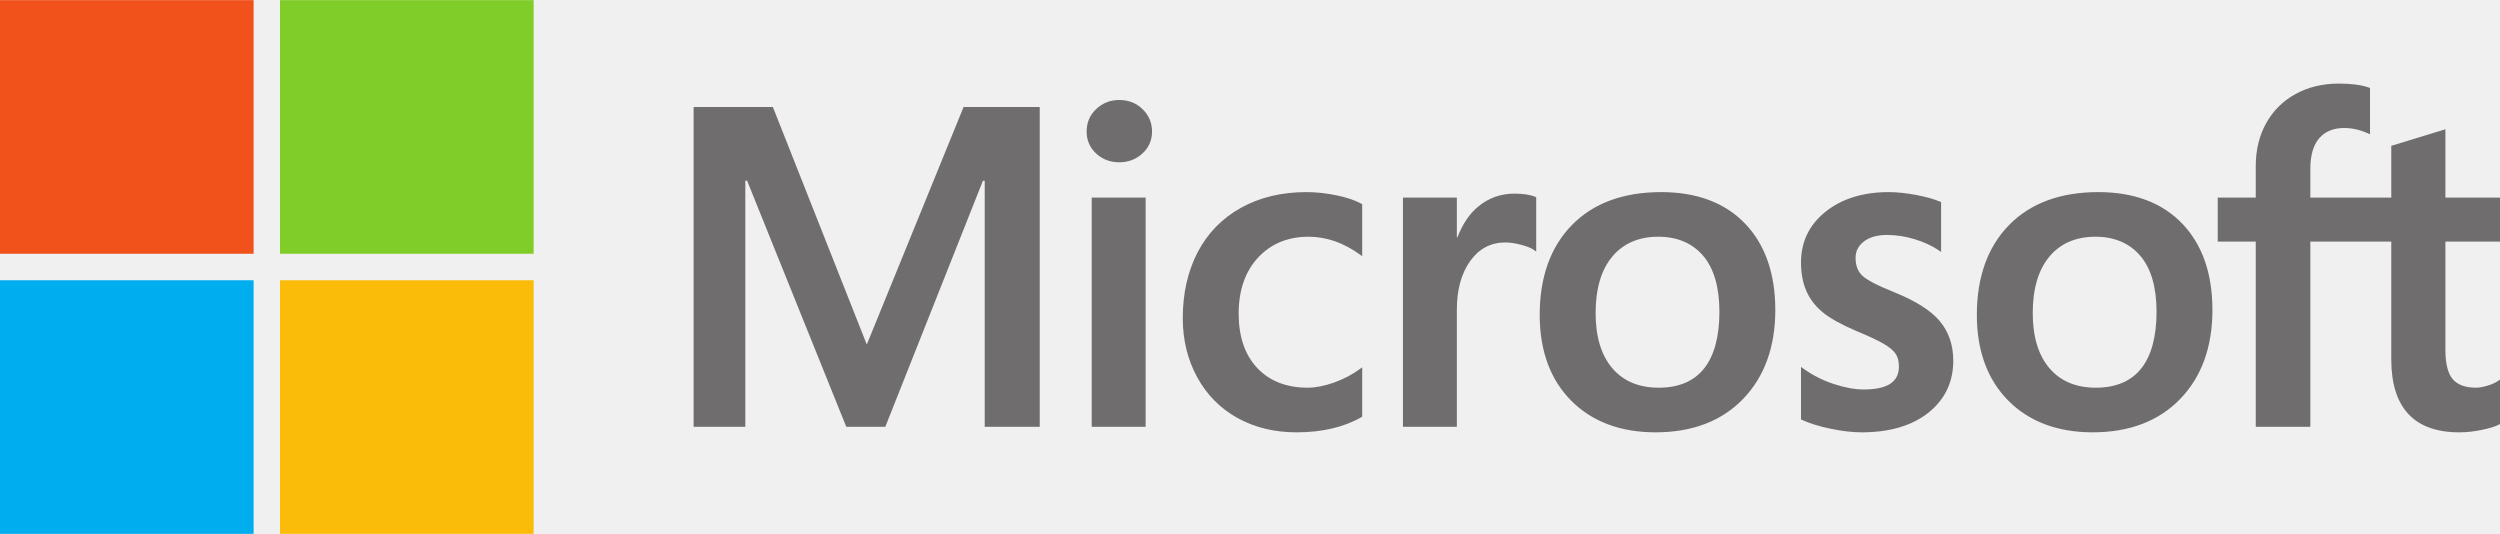
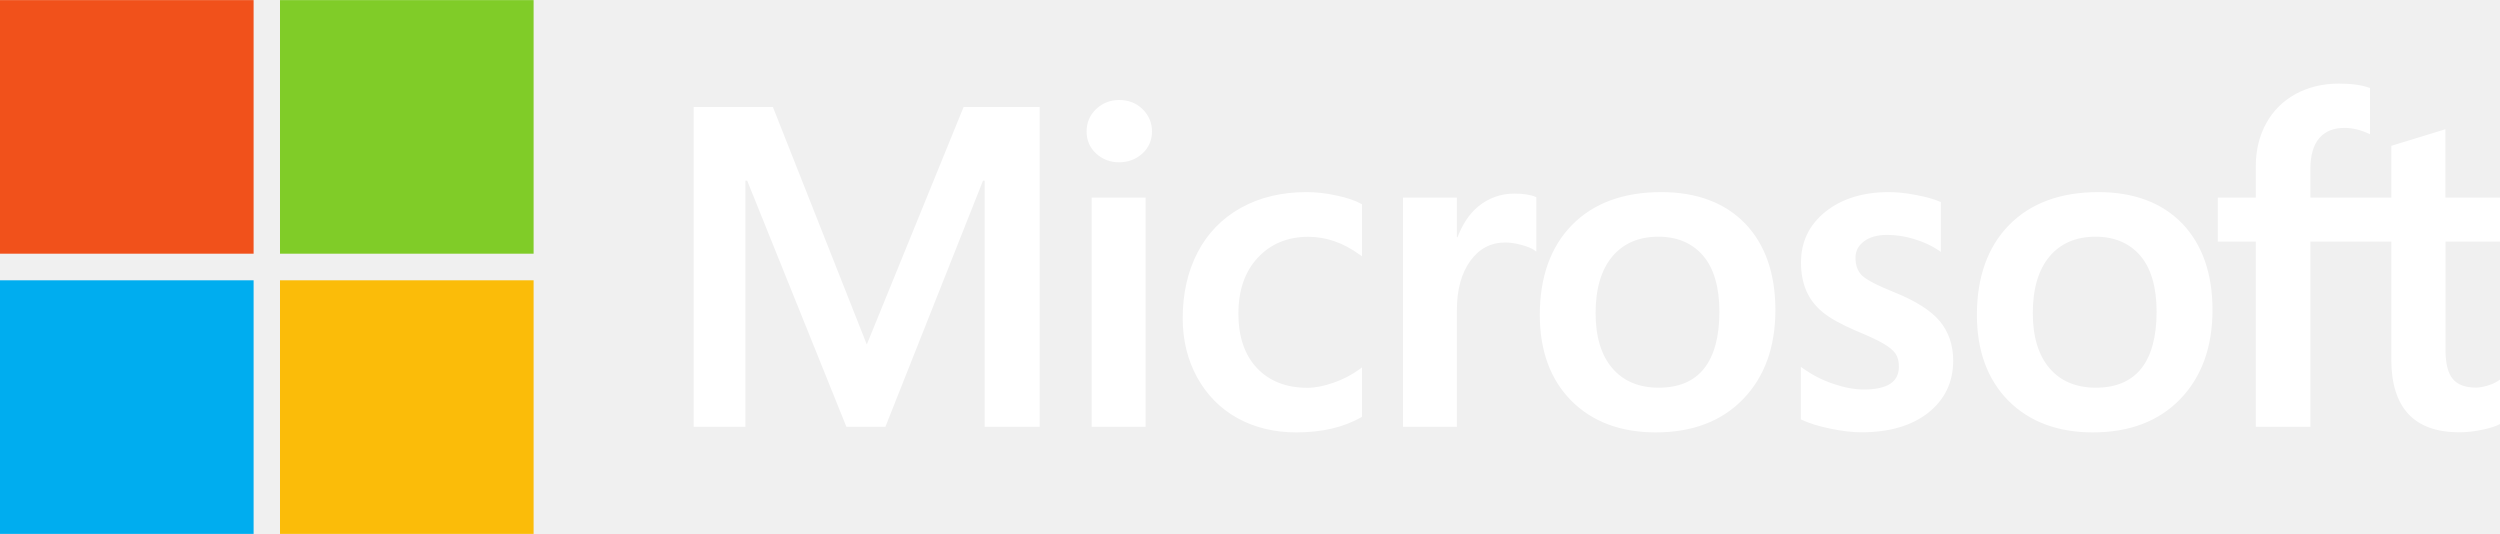
- <svg xmlns="http://www.w3.org/2000/svg" width="2500" height="534" viewBox="0 0 1033.746 220.695">
-   <path d="M1033.746 99.838v-18.18h-22.576V53.395l-.76.234-21.205 6.488-.418.127v21.415h-33.469v-11.93c0-5.555 1.242-9.806 3.69-12.641 2.431-2.801 5.908-4.225 10.343-4.225 3.188 0 6.489.751 9.811 2.232l.833.372V36.321l-.392-.144c-3.099-1.114-7.314-1.675-12.539-1.675-6.585 0-12.568 1.433-17.786 4.273-5.221 2.844-9.328 6.904-12.205 12.066-2.867 5.156-4.322 11.111-4.322 17.701v13.116h-15.72v18.18h15.72v76.589h22.567V99.838h33.469v48.671c0 20.045 9.455 30.203 28.102 30.203 3.064 0 6.289-.359 9.582-1.062 3.352-.722 5.635-1.443 6.979-2.213l.297-.176v-18.348l-.918.607c-1.225.816-2.75 1.483-4.538 1.979-1.796.505-3.296.758-4.458.758-4.368 0-7.6-1.177-9.605-3.5-2.028-2.344-3.057-6.443-3.057-12.177V99.838h22.575zM866.635 160.26c-8.191 0-14.649-2.716-19.2-8.066-4.579-5.377-6.899-13.043-6.899-22.783 0-10.049 2.32-17.914 6.901-23.386 4.554-5.436 10.95-8.195 19.014-8.195 7.825 0 14.054 2.635 18.516 7.836 4.484 5.228 6.76 13.03 6.76 23.196 0 10.291-2.14 18.196-6.36 23.484-4.191 5.248-10.493 7.914-18.732 7.914m1.003-80.885c-15.627 0-28.039 4.579-36.889 13.61-8.844 9.032-13.328 21.531-13.328 37.153 0 14.838 4.377 26.773 13.011 35.468 8.634 8.698 20.384 13.104 34.921 13.104 15.148 0 27.313-4.643 36.159-13.799 8.845-9.146 13.326-21.527 13.326-36.784 0-15.07-4.205-27.094-12.502-35.731-8.301-8.641-19.977-13.021-34.698-13.021m-86.602 0c-10.63 0-19.423 2.719-26.14 8.08-6.758 5.393-10.186 12.466-10.186 21.025 0 4.449.74 8.401 2.196 11.753 1.465 3.363 3.732 6.324 6.744 8.809 2.989 2.465 7.603 5.047 13.717 7.674 5.14 2.115 8.973 3.904 11.408 5.314 2.38 1.382 4.069 2.771 5.023 4.124.927 1.324 1.397 3.136 1.397 5.372 0 6.367-4.768 9.465-14.579 9.465-3.639 0-7.79-.76-12.337-2.258a46.347 46.347 0 0 1-12.634-6.406l-.937-.672v21.727l.344.16c3.193 1.474 7.219 2.717 11.964 3.695 4.736.979 9.039 1.477 12.777 1.477 11.535 0 20.824-2.732 27.602-8.125 6.821-5.43 10.278-12.67 10.278-21.525 0-6.388-1.861-11.866-5.529-16.284-3.643-4.382-9.966-8.405-18.785-11.961-7.026-2.82-11.527-5.161-13.384-6.958-1.79-1.736-2.699-4.191-2.699-7.3 0-2.756 1.122-4.964 3.425-6.752 2.321-1.797 5.552-2.711 9.604-2.711 3.76 0 7.607.594 11.433 1.758 3.823 1.164 7.181 2.723 9.984 4.63l.922.63v-20.61l-.354-.152c-2.586-1.109-5.996-2.058-10.138-2.828-4.123-.765-7.863-1.151-11.116-1.151m-95.157 80.885c-8.189 0-14.649-2.716-19.199-8.066-4.58-5.377-6.896-13.041-6.896-22.783 0-10.049 2.319-17.914 6.901-23.386 4.55-5.436 10.945-8.195 19.013-8.195 7.822 0 14.051 2.635 18.514 7.836 4.485 5.228 6.76 13.03 6.76 23.196 0 10.291-2.141 18.196-6.361 23.484-4.191 5.248-10.49 7.914-18.732 7.914m1.006-80.885c-15.631 0-28.044 4.579-36.889 13.61-8.844 9.032-13.331 21.531-13.331 37.153 0 14.844 4.38 26.773 13.014 35.468 8.634 8.698 20.383 13.104 34.92 13.104 15.146 0 27.314-4.643 36.16-13.799 8.843-9.146 13.326-21.527 13.326-36.784 0-15.07-4.206-27.094-12.505-35.731-8.303-8.641-19.977-13.021-34.695-13.021M602.409 98.07V81.658h-22.292v94.767h22.292v-48.477c0-8.243 1.869-15.015 5.557-20.13 3.641-5.054 8.493-7.615 14.417-7.615 2.008 0 4.262.331 6.703.986 2.416.651 4.166 1.358 5.198 2.102l.937.679V81.496l-.361-.155c-2.076-.882-5.013-1.327-8.729-1.327-5.602 0-10.615 1.8-14.909 5.344-3.769 3.115-6.493 7.386-8.576 12.712h-.237zm-62.213-18.695c-10.227 0-19.349 2.193-27.108 6.516-7.775 4.333-13.788 10.519-17.879 18.385-4.073 7.847-6.141 17.013-6.141 27.235 0 8.954 2.005 17.171 5.968 24.413 3.965 7.254 9.577 12.929 16.681 16.865 7.094 3.931 15.293 5.924 24.371 5.924 10.594 0 19.639-2.118 26.891-6.295l.293-.168v-20.423l-.937.684c-3.285 2.393-6.956 4.303-10.906 5.679-3.94 1.375-7.532 2.07-10.682 2.07-8.747 0-15.769-2.737-20.866-8.133-5.108-5.403-7.698-12.99-7.698-22.537 0-9.607 2.701-17.389 8.024-23.131 5.307-5.725 12.342-8.629 20.908-8.629 7.327 0 14.467 2.481 21.222 7.381l.935.679V84.371l-.302-.17c-2.542-1.423-6.009-2.598-10.313-3.489-4.286-.889-8.478-1.337-12.461-1.337m-66.481 2.284h-22.292v94.766h22.292V81.659zm-10.918-40.371c-3.669 0-6.869 1.249-9.498 3.724-2.64 2.482-3.979 5.607-3.979 9.295 0 3.63 1.323 6.698 3.938 9.114 2.598 2.409 5.808 3.63 9.54 3.63 3.731 0 6.953-1.221 9.582-3.626 2.646-2.42 3.988-5.487 3.988-9.118 0-3.559-1.306-6.652-3.879-9.195-2.571-2.538-5.833-3.824-9.692-3.824m-55.62 33.379v101.758h22.75V44.189H398.44l-40.022 98.221-38.839-98.221H286.81v132.235h21.379V74.657h.734l41.013 101.768h16.134l40.373-101.758h.734z" fill="#706d6e" />
-   <path d="M104.868 104.868H0V0h104.868v104.868z" fill="#f1511b" />
-   <path d="M220.654 104.868H115.788V0h104.866v104.868z" fill="#80cc28" />
-   <path d="M104.865 220.695H0V115.828h104.865v104.867z" fill="#00adef" />
-   <path d="M220.654 220.695H115.788V115.828h104.866v104.867z" fill="#fbbc09" />
+ <svg xmlns="http://www.w3.org/2000/svg" version="1.1" id="Capa_1" x="0px" y="0px" viewBox="0 0 2500 534" style="enable-background:new 0 0 2500 534;" xml:space="preserve">
+   <style type="text/css">
+ 	.st0{fill:#FFFFFF;}
+ 	.st1{fill:#F1511B;}
+ 	.st2{fill:#80CC28;}
+ 	.st3{fill:#00ADEF;}
+ 	.st4{fill:#FBBC09;}
+ </style>
+   <path class="st0" d="M2500,241.6v-44h-54.6v-68.4l-1.8,0.6l-51.3,15.7l-1,0.3v51.8h-80.9v-28.9c0-13.4,3-23.7,8.9-30.6  c5.9-6.8,14.3-10.2,25-10.2c7.7,0,15.7,1.8,23.7,5.4l2,0.9V88l-0.9-0.3c-7.5-2.7-17.7-4.1-30.3-4.1c-15.9,0-30.4,3.5-43,10.3  c-12.6,6.9-22.6,16.7-29.5,29.2c-6.9,12.5-10.5,26.9-10.5,42.8v31.7h-38v44h38v185.2h54.6V241.6h80.9v117.7c0,48.5,22.9,73,68,73  c7.4,0,15.2-0.9,23.2-2.6c8.1-1.7,13.6-3.5,16.9-5.4l0.7-0.4v-44.4l-2.2,1.5c-3,2-6.7,3.6-11,4.8c-4.3,1.2-8,1.8-10.8,1.8  c-10.6,0-18.4-2.8-23.2-8.5c-4.9-5.7-7.4-15.6-7.4-29.4V241.6H2500L2500,241.6z M2095.9,387.7c-19.8,0-35.4-6.6-46.4-19.5  c-11.1-13-16.7-31.5-16.7-55.1c0-24.3,5.6-43.3,16.7-56.6c11-13.1,26.5-19.8,46-19.8c18.9,0,34,6.4,44.8,19  c10.8,12.6,16.3,31.5,16.3,56.1c0,24.9-5.2,44-15.4,56.8C2131,381.3,2115.8,387.7,2095.9,387.7 M2098.3,192.1  c-37.8,0-67.8,11.1-89.2,32.9c-21.4,21.8-32.2,52.1-32.2,89.9c0,35.9,10.6,64.7,31.5,85.8c20.9,21,49.3,31.7,84.5,31.7  c36.6,0,66.1-11.2,87.4-33.4c21.4-22.1,32.2-52.1,32.2-89c0-36.4-10.2-65.5-30.2-86.4C2162.1,202.7,2133.9,192.1,2098.3,192.1   M1888.8,192.1c-25.7,0-47,6.6-63.2,19.5c-16.3,13-24.6,30.1-24.6,50.8c0,10.8,1.8,20.3,5.3,28.4c3.5,8.1,9,15.3,16.3,21.3  c7.2,6,18.4,12.2,33.2,18.6c12.4,5.1,21.7,9.4,27.6,12.9c5.8,3.3,9.8,6.7,12.1,10c2.2,3.2,3.4,7.6,3.4,13  c0,15.4-11.5,22.9-35.3,22.9c-8.8,0-18.8-1.8-29.8-5.5c-10.9-3.6-21.2-8.8-30.6-15.5l-2.3-1.6v52.5l0.8,0.4  c7.7,3.6,17.5,6.6,28.9,8.9c11.5,2.4,21.9,3.6,30.9,3.6c27.9,0,50.4-6.6,66.8-19.6c16.5-13.1,24.9-30.6,24.9-52.1  c0-15.4-4.5-28.7-13.4-39.4c-8.8-10.6-24.1-20.3-45.4-28.9c-17-6.8-27.9-12.5-32.4-16.8c-4.3-4.2-6.5-10.1-6.5-17.7  c0-6.7,2.7-12,8.3-16.3c5.6-4.3,13.4-6.6,23.2-6.6c9.1,0,18.4,1.4,27.6,4.3c9.2,2.8,17.4,6.6,24.1,11.2l2.2,1.5v-49.8l-0.9-0.4  c-6.3-2.7-14.5-5-24.5-6.8C1905.8,193,1896.7,192.1,1888.8,192.1 M1658.7,387.7c-19.8,0-35.4-6.6-46.4-19.5  c-11.1-13-16.7-31.5-16.7-55.1c0-24.3,5.6-43.3,16.7-56.6c11-13.1,26.5-19.8,46-19.8c18.9,0,34,6.4,44.8,19  c10.8,12.6,16.3,31.5,16.3,56.1c0,24.9-5.2,44-15.4,56.8C1693.9,381.3,1678.7,387.7,1658.7,387.7 M1661.2,192.1  c-37.8,0-67.8,11.1-89.2,32.9c-21.4,21.8-32.2,52.1-32.2,89.9c0,35.9,10.6,64.7,31.5,85.8c20.9,21,49.3,31.7,84.5,31.7  c36.6,0,66.1-11.2,87.4-33.4c21.4-22.1,32.2-52.1,32.2-89c0-36.4-10.2-65.5-30.2-86.4C1725,202.7,1696.7,192.1,1661.2,192.1   M1456.9,237.3v-39.7h-53.9v229.2h53.9V309.6c0-19.9,4.5-36.3,13.4-48.7c8.8-12.2,20.5-18.4,34.9-18.4c4.9,0,10.3,0.8,16.2,2.4  c5.8,1.6,10.1,3.3,12.6,5.1l2.3,1.6v-54.4l-0.9-0.4c-5-2.1-12.1-3.2-21.1-3.2c-13.5,0-25.7,4.4-36.1,12.9  c-9.1,7.5-15.7,17.9-20.7,30.7H1456.9z M1306.4,192.1c-24.7,0-46.8,5.3-65.6,15.8c-18.8,10.5-33.3,25.4-43.2,44.5  c-9.9,19-14.9,41.1-14.9,65.9c0,21.7,4.8,41.5,14.4,59c9.6,17.5,23.2,31.3,40.3,40.8c17.2,9.5,37,14.3,58.9,14.3  c25.6,0,47.5-5.1,65-15.2l0.7-0.4v-49.4l-2.3,1.7c-7.9,5.8-16.8,10.4-26.4,13.7c-9.5,3.3-18.2,5-25.8,5c-21.2,0-38.1-6.6-50.5-19.7  c-12.4-13.1-18.6-31.4-18.6-54.5c0-23.2,6.5-42.1,19.4-55.9c12.8-13.8,29.8-20.9,50.6-20.9c17.7,0,35,6,51.3,17.9l2.3,1.6v-52  l-0.7-0.4c-6.1-3.4-14.5-6.3-24.9-8.4C1326.2,193.2,1316,192.1,1306.4,192.1 M1145.6,197.6h-53.9v229.2h53.9V197.6L1145.6,197.6z   M1119.2,100c-8.9,0-16.6,3-23,9c-6.4,6-9.6,13.6-9.6,22.5c0,8.8,3.2,16.2,9.5,22c6.3,5.8,14,8.8,23.1,8.8c9,0,16.8-3,23.2-8.8  c6.4-5.9,9.6-13.3,9.6-22.1c0-8.6-3.2-16.1-9.4-22.2C1136.4,103.1,1128.6,100,1119.2,100 M984.7,180.7v246.1h55V107h-76.1  l-96.8,237.5L772.9,107h-79.2v319.8h51.7V180.7h1.8l99.2,246.1h39l97.6-246.1L984.7,180.7L984.7,180.7z" />
+   <path class="st1" d="M253.6,253.7H0V0.1h253.6V253.7z" />
+   <path class="st2" d="M533.6,253.7H280V0.1h253.6L533.6,253.7L533.6,253.7z" />
+   <path class="st3" d="M253.6,533.9H0V280.3h253.6V533.9z" />
+   <path class="st4" d="M533.6,533.9H280V280.3h253.6L533.6,533.9L533.6,533.9z" />
</svg>
